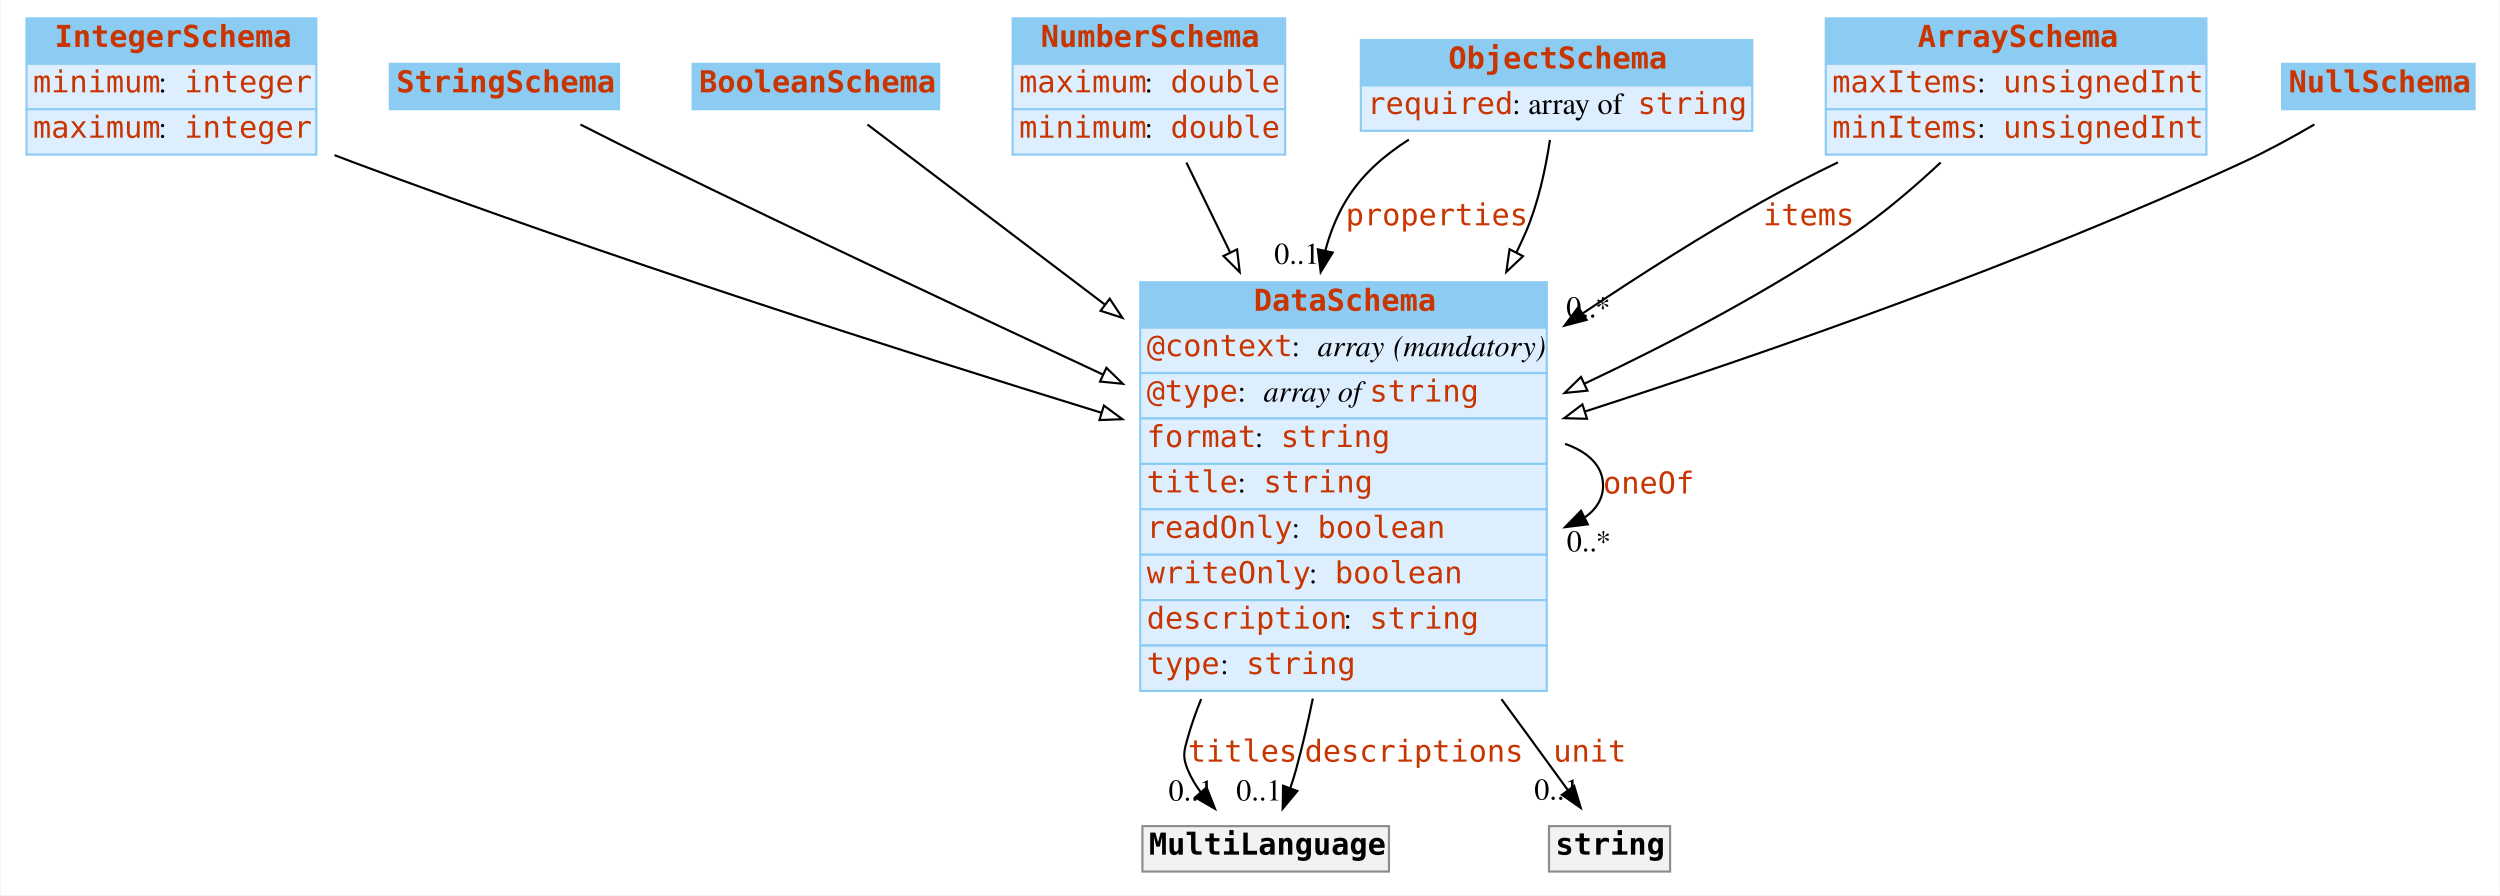
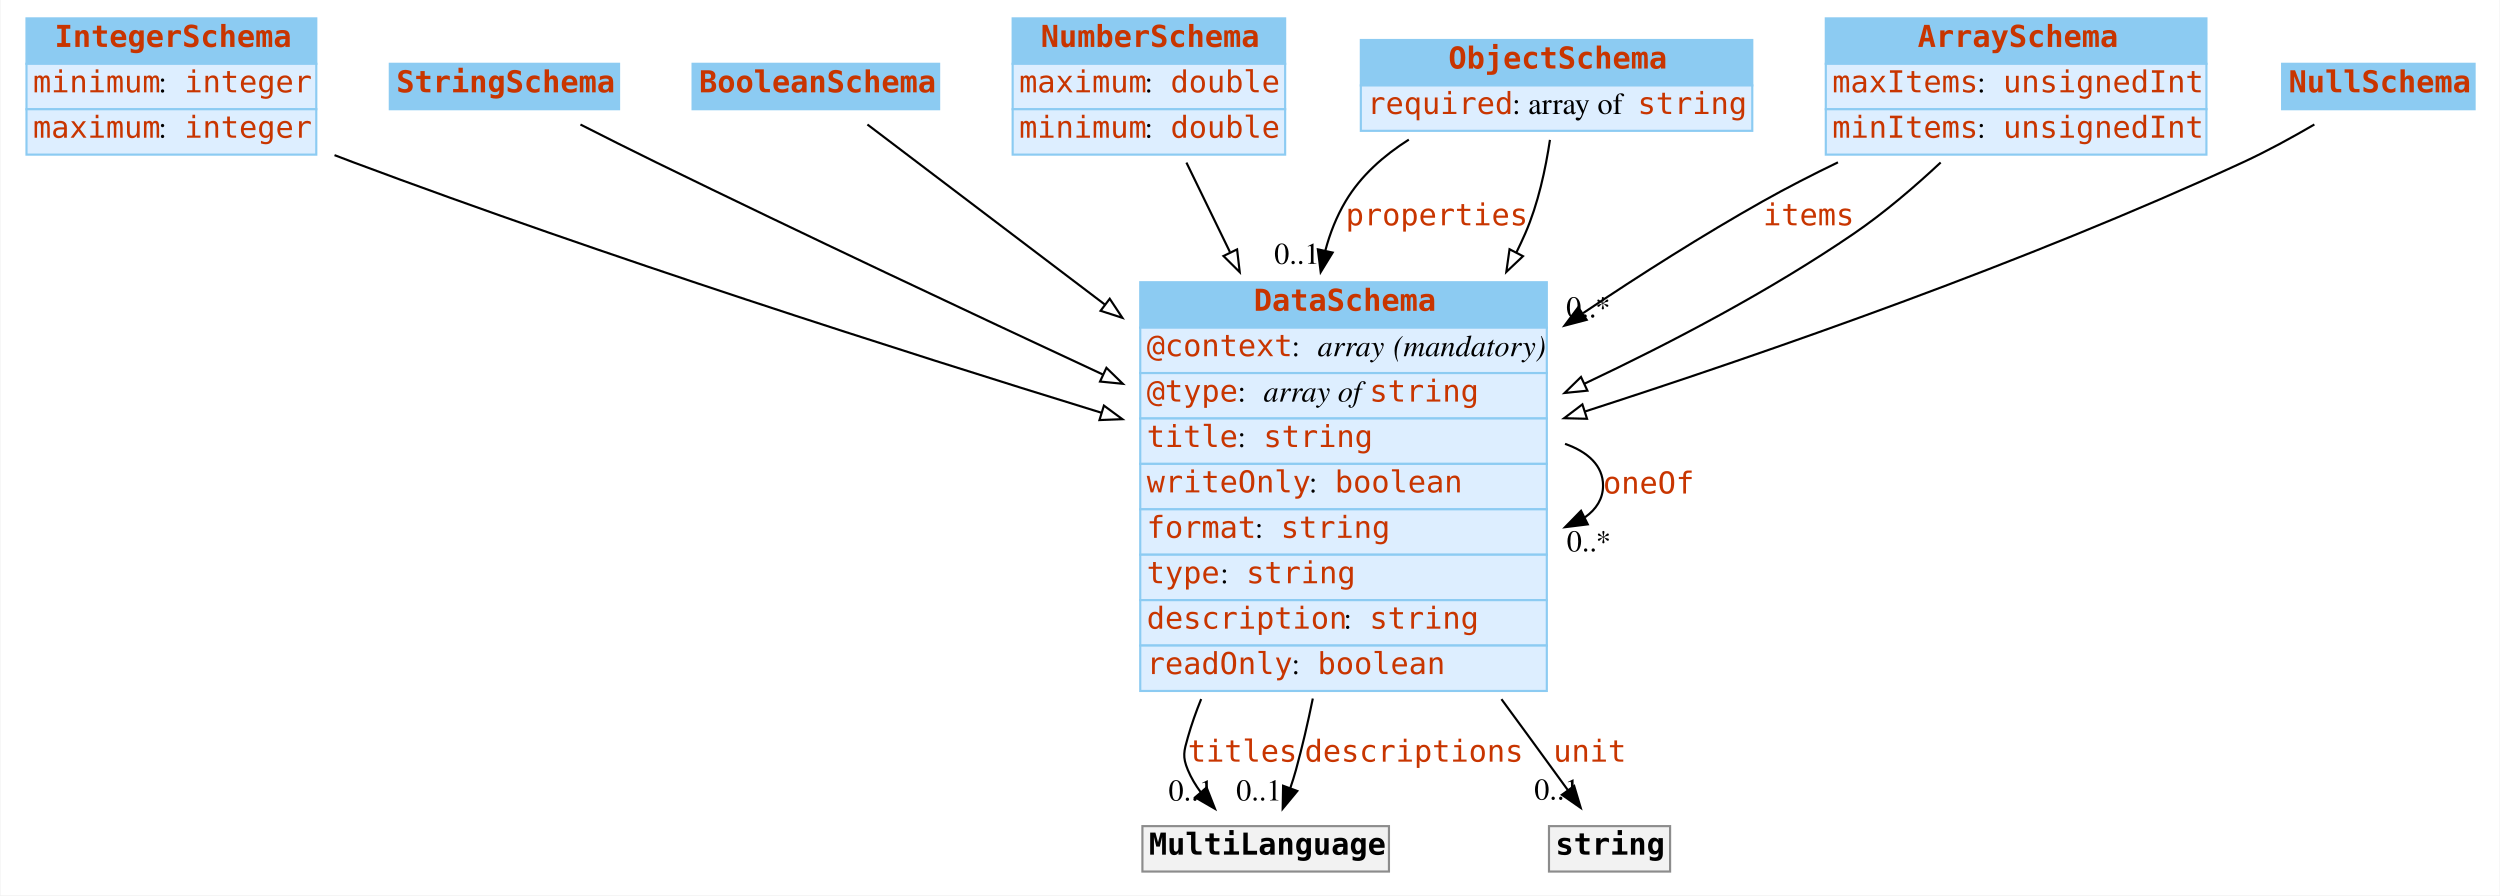
<svg xmlns="http://www.w3.org/2000/svg" width="1156pt" height="414pt" viewBox="0.00 0.00 1155.50 414.00">
  <g id="graph0" class="graph" transform="scale(1 1) rotate(0) translate(4 410)">
    <polygon fill="#ffffff" stroke="transparent" points="-4,4 -4,-410 1151.5,-410 1151.5,4 -4,4" />
    <g id="node1" class="node">
      <polygon fill="#8ccbf2" stroke="transparent" points="8,-380.5 8,-401.5 142,-401.5 142,-380.5 8,-380.5" />
      <polygon fill="none" stroke="#8ccbf2" points="8,-380.5 8,-401.5 142,-401.5 142,-380.5 8,-380.5" />
      <text text-anchor="start" x="21" y="-388.3" font-family="mono" font-weight="bold" font-size="14.00" fill="#c83500">IntegerSchema</text>
      <polygon fill="#ddeeff" stroke="transparent" points="8,-359.5 8,-380.5 142,-380.5 142,-359.5 8,-359.5" />
      <polygon fill="none" stroke="#8ccbf2" points="8,-359.5 8,-380.5 142,-380.5 142,-359.5 8,-359.5" />
      <text text-anchor="start" x="11" y="-367.3" font-family="mono" font-size="14.00" fill="#c83500">minimum</text>
      <text text-anchor="start" x="69" y="-367.3" font-family="Times,serif" font-size="14.00" fill="#000000"> : </text>
      <text text-anchor="start" x="81" y="-367.3" font-family="mono" font-size="14.00" fill="#c83500">integer</text>
      <polygon fill="#ddeeff" stroke="transparent" points="8,-338.5 8,-359.5 142,-359.5 142,-338.5 8,-338.5" />
      <polygon fill="none" stroke="#8ccbf2" points="8,-338.5 8,-359.5 142,-359.5 142,-338.5 8,-338.5" />
      <text text-anchor="start" x="11" y="-346.3" font-family="mono" font-size="14.00" fill="#c83500">maximum</text>
      <text text-anchor="start" x="69" y="-346.3" font-family="Times,serif" font-size="14.00" fill="#000000"> : </text>
      <text text-anchor="start" x="81" y="-346.3" font-family="mono" font-size="14.00" fill="#c83500">integer</text>
    </g>
    <g id="node8" class="node">
      <polygon fill="#8ccbf2" stroke="transparent" points="523,-258.5 523,-279.5 711,-279.5 711,-258.5 523,-258.5" />
      <polygon fill="none" stroke="#8ccbf2" points="523,-258.5 523,-279.5 711,-279.5 711,-258.5 523,-258.5" />
      <text text-anchor="start" x="575.5" y="-266.3" font-family="mono" font-weight="bold" font-size="14.00" fill="#c83500">DataSchema</text>
      <polygon fill="#ddeeff" stroke="transparent" points="523,-237.5 523,-258.5 711,-258.5 711,-237.5 523,-237.5" />
      <polygon fill="none" stroke="#8ccbf2" points="523,-237.5 523,-258.5 711,-258.5 711,-237.5 523,-237.5" />
      <text text-anchor="start" x="526" y="-245.3" font-family="mono" font-size="14.00" fill="#c83500">@context</text>
      <text text-anchor="start" x="593" y="-245.3" font-family="Times,serif" font-size="14.00" fill="#000000"> : </text>
      <text text-anchor="start" x="605" y="-245.3" font-family="Times,serif" font-style="italic" font-size="14.00" fill="#000000">array</text>
      <text text-anchor="start" x="636" y="-245.3" font-family="Times,serif" font-size="14.00" fill="#000000"> </text>
      <text text-anchor="start" x="640" y="-245.3" font-family="Times,serif" font-style="italic" font-size="14.00" fill="#000000">(mandatory)</text>
      <polygon fill="#ddeeff" stroke="transparent" points="523,-216.5 523,-237.5 711,-237.5 711,-216.5 523,-216.5" />
      <polygon fill="none" stroke="#8ccbf2" points="523,-216.5 523,-237.5 711,-237.5 711,-216.5 523,-216.5" />
      <text text-anchor="start" x="526" y="-224.3" font-family="mono" font-size="14.00" fill="#c83500">@type</text>
      <text text-anchor="start" x="568" y="-224.3" font-family="Times,serif" font-size="14.00" fill="#000000"> : </text>
      <text text-anchor="start" x="580" y="-224.3" font-family="Times,serif" font-style="italic" font-size="14.00" fill="#000000">array of </text>
      <text text-anchor="start" x="629" y="-224.3" font-family="mono" font-size="14.00" fill="#c83500">string</text>
      <polygon fill="#ddeeff" stroke="transparent" points="523,-195.5 523,-216.5 711,-216.5 711,-195.5 523,-195.5" />
      <polygon fill="none" stroke="#8ccbf2" points="523,-195.5 523,-216.5 711,-216.5 711,-195.5 523,-195.5" />
-       <text text-anchor="start" x="526" y="-203.3" font-family="mono" font-size="14.00" fill="#c83500">format</text>
-       <text text-anchor="start" x="576" y="-203.3" font-family="Times,serif" font-size="14.00" fill="#000000"> : </text>
-       <text text-anchor="start" x="588" y="-203.3" font-family="mono" font-size="14.00" fill="#c83500">string</text>
+       <text text-anchor="start" x="526" y="-203.3" font-family="mono" font-size="14.00" fill="#c83500">title</text>
+       <text text-anchor="start" x="568" y="-203.3" font-family="Times,serif" font-size="14.00" fill="#000000"> : </text>
+       <text text-anchor="start" x="580" y="-203.3" font-family="mono" font-size="14.00" fill="#c83500">string</text>
      <polygon fill="#ddeeff" stroke="transparent" points="523,-174.5 523,-195.5 711,-195.5 711,-174.5 523,-174.5" />
      <polygon fill="none" stroke="#8ccbf2" points="523,-174.5 523,-195.5 711,-195.5 711,-174.5 523,-174.5" />
-       <text text-anchor="start" x="526" y="-182.3" font-family="mono" font-size="14.00" fill="#c83500">title</text>
-       <text text-anchor="start" x="568" y="-182.3" font-family="Times,serif" font-size="14.00" fill="#000000"> : </text>
-       <text text-anchor="start" x="580" y="-182.3" font-family="mono" font-size="14.00" fill="#c83500">string</text>
+       <text text-anchor="start" x="526" y="-182.3" font-family="mono" font-size="14.00" fill="#c83500">writeOnly</text>
+       <text text-anchor="start" x="601" y="-182.3" font-family="Times,serif" font-size="14.00" fill="#000000"> : </text>
+       <text text-anchor="start" x="613" y="-182.3" font-family="mono" font-size="14.00" fill="#c83500">boolean</text>
      <polygon fill="#ddeeff" stroke="transparent" points="523,-153.5 523,-174.5 711,-174.5 711,-153.5 523,-153.5" />
      <polygon fill="none" stroke="#8ccbf2" points="523,-153.5 523,-174.5 711,-174.5 711,-153.5 523,-153.5" />
-       <text text-anchor="start" x="526" y="-161.3" font-family="mono" font-size="14.00" fill="#c83500">readOnly</text>
-       <text text-anchor="start" x="593" y="-161.3" font-family="Times,serif" font-size="14.00" fill="#000000"> : </text>
-       <text text-anchor="start" x="605" y="-161.3" font-family="mono" font-size="14.00" fill="#c83500">boolean</text>
+       <text text-anchor="start" x="526" y="-161.3" font-family="mono" font-size="14.00" fill="#c83500">format</text>
+       <text text-anchor="start" x="576" y="-161.3" font-family="Times,serif" font-size="14.00" fill="#000000"> : </text>
+       <text text-anchor="start" x="588" y="-161.3" font-family="mono" font-size="14.00" fill="#c83500">string</text>
      <polygon fill="#ddeeff" stroke="transparent" points="523,-132.5 523,-153.5 711,-153.5 711,-132.5 523,-132.5" />
      <polygon fill="none" stroke="#8ccbf2" points="523,-132.5 523,-153.5 711,-153.5 711,-132.5 523,-132.5" />
-       <text text-anchor="start" x="526" y="-140.3" font-family="mono" font-size="14.00" fill="#c83500">writeOnly</text>
-       <text text-anchor="start" x="601" y="-140.3" font-family="Times,serif" font-size="14.00" fill="#000000"> : </text>
-       <text text-anchor="start" x="613" y="-140.3" font-family="mono" font-size="14.00" fill="#c83500">boolean</text>
+       <text text-anchor="start" x="526" y="-140.3" font-family="mono" font-size="14.00" fill="#c83500">type</text>
+       <text text-anchor="start" x="560" y="-140.3" font-family="Times,serif" font-size="14.00" fill="#000000"> : </text>
+       <text text-anchor="start" x="572" y="-140.3" font-family="mono" font-size="14.00" fill="#c83500">string</text>
      <polygon fill="#ddeeff" stroke="transparent" points="523,-111.5 523,-132.5 711,-132.5 711,-111.5 523,-111.5" />
      <polygon fill="none" stroke="#8ccbf2" points="523,-111.5 523,-132.5 711,-132.5 711,-111.5 523,-111.5" />
      <text text-anchor="start" x="526" y="-119.3" font-family="mono" font-size="14.00" fill="#c83500">description</text>
      <text text-anchor="start" x="617" y="-119.3" font-family="Times,serif" font-size="14.00" fill="#000000"> : </text>
      <text text-anchor="start" x="629" y="-119.3" font-family="mono" font-size="14.00" fill="#c83500">string</text>
      <polygon fill="#ddeeff" stroke="transparent" points="523,-90.5 523,-111.5 711,-111.5 711,-90.5 523,-90.5" />
      <polygon fill="none" stroke="#8ccbf2" points="523,-90.5 523,-111.5 711,-111.5 711,-90.5 523,-90.5" />
-       <text text-anchor="start" x="526" y="-98.3" font-family="mono" font-size="14.00" fill="#c83500">type</text>
-       <text text-anchor="start" x="560" y="-98.3" font-family="Times,serif" font-size="14.00" fill="#000000"> : </text>
-       <text text-anchor="start" x="572" y="-98.3" font-family="mono" font-size="14.00" fill="#c83500">string</text>
+       <text text-anchor="start" x="526" y="-98.3" font-family="mono" font-size="14.00" fill="#c83500">readOnly</text>
+       <text text-anchor="start" x="593" y="-98.3" font-family="Times,serif" font-size="14.00" fill="#000000"> : </text>
+       <text text-anchor="start" x="605" y="-98.3" font-family="mono" font-size="14.00" fill="#c83500">boolean</text>
    </g>
-     <g id="edge8" class="edge">
+     <g id="edge7" class="edge">
      <path fill="none" stroke="#000000" d="M150.436,-338.265C153.32,-337.146 156.182,-336.053 159,-335 275.723,-291.374 411.699,-247.894 504.991,-219.165" />
      <polygon fill="#ffffff" stroke="#000000" points="506.202,-222.454 514.732,-216.171 504.145,-215.763 506.202,-222.454" />
    </g>
    <g id="node2" class="node">
      <polygon fill="#8ccbf2" stroke="transparent" points="176,-359.5 176,-380.5 282,-380.5 282,-359.5 176,-359.5" />
      <polygon fill="none" stroke="#8ccbf2" points="176,-359.5 176,-380.5 282,-380.5 282,-359.5 176,-359.5" />
      <text text-anchor="start" x="179" y="-367.3" font-family="mono" font-weight="bold" font-size="14.00" fill="#c83500">StringSchema</text>
    </g>
    <g id="edge13" class="edge">
      <path fill="none" stroke="#000000" d="M264.149,-352.416C275.262,-346.768 287.613,-340.562 299,-335 367.301,-301.635 444.45,-265.332 505.653,-236.855" />
      <polygon fill="#ffffff" stroke="#000000" points="507.357,-239.923 514.949,-232.533 504.406,-233.576 507.357,-239.923" />
    </g>
    <g id="node3" class="node">
      <polygon fill="#8ccbf2" stroke="transparent" points="316,-359.5 316,-380.5 430,-380.5 430,-359.5 316,-359.5" />
      <polygon fill="none" stroke="#8ccbf2" points="316,-359.5 316,-380.5 430,-380.5 430,-359.5 316,-359.5" />
      <text text-anchor="start" x="319" y="-367.3" font-family="mono" font-weight="bold" font-size="14.00" fill="#c83500">BooleanSchema</text>
    </g>
-     <g id="edge10" class="edge">
+     <g id="edge11" class="edge">
      <path fill="none" stroke="#000000" d="M396.84,-352.425C422.584,-332.905 465.448,-300.406 506.548,-269.245" />
      <polygon fill="#ffffff" stroke="#000000" points="508.885,-271.865 514.739,-263.034 504.655,-266.287 508.885,-271.865" />
    </g>
    <g id="node4" class="node">
      <polygon fill="#8ccbf2" stroke="transparent" points="464,-380.5 464,-401.5 590,-401.5 590,-380.5 464,-380.5" />
      <polygon fill="none" stroke="#8ccbf2" points="464,-380.5 464,-401.5 590,-401.5 590,-380.5 464,-380.5" />
      <text text-anchor="start" x="477" y="-388.3" font-family="mono" font-weight="bold" font-size="14.00" fill="#c83500">NumberSchema</text>
      <polygon fill="#ddeeff" stroke="transparent" points="464,-359.5 464,-380.5 590,-380.5 590,-359.5 464,-359.5" />
      <polygon fill="none" stroke="#8ccbf2" points="464,-359.5 464,-380.5 590,-380.5 590,-359.5 464,-359.5" />
      <text text-anchor="start" x="467" y="-367.3" font-family="mono" font-size="14.00" fill="#c83500">maximum</text>
      <text text-anchor="start" x="525" y="-367.3" font-family="Times,serif" font-size="14.00" fill="#000000"> : </text>
      <text text-anchor="start" x="537" y="-367.3" font-family="mono" font-size="14.00" fill="#c83500">double</text>
      <polygon fill="#ddeeff" stroke="transparent" points="464,-338.5 464,-359.5 590,-359.5 590,-338.5 464,-338.5" />
      <polygon fill="none" stroke="#8ccbf2" points="464,-338.5 464,-359.5 590,-359.5 590,-338.5 464,-338.5" />
      <text text-anchor="start" x="467" y="-346.3" font-family="mono" font-size="14.00" fill="#c83500">minimum</text>
      <text text-anchor="start" x="525" y="-346.3" font-family="Times,serif" font-size="14.00" fill="#000000"> : </text>
      <text text-anchor="start" x="537" y="-346.3" font-family="mono" font-size="14.00" fill="#c83500">double</text>
    </g>
-     <g id="edge12" class="edge">
+     <g id="edge10" class="edge">
      <path fill="none" stroke="#000000" d="M544.353,-334.83C550.275,-322.657 557.24,-308.34 564.472,-293.474" />
      <polygon fill="#ffffff" stroke="#000000" points="567.775,-294.685 569.003,-284.161 561.481,-291.622 567.775,-294.685" />
    </g>
    <g id="node5" class="node">
      <polygon fill="#8ccbf2" stroke="transparent" points="625,-370.5 625,-391.5 806,-391.5 806,-370.5 625,-370.5" />
      <polygon fill="none" stroke="#8ccbf2" points="625,-370.5 625,-391.5 806,-391.5 806,-370.5 625,-370.5" />
      <text text-anchor="start" x="665.5" y="-378.3" font-family="mono" font-weight="bold" font-size="14.00" fill="#c83500">ObjectSchema</text>
      <polygon fill="#ddeeff" stroke="transparent" points="625,-349.5 625,-370.5 806,-370.5 806,-349.5 625,-349.5" />
      <polygon fill="none" stroke="#8ccbf2" points="625,-349.5 625,-370.5 806,-370.5 806,-349.5 625,-349.5" />
      <text text-anchor="start" x="628" y="-357.3" font-family="mono" font-size="14.00" fill="#c83500">required</text>
      <text text-anchor="start" x="695" y="-357.3" font-family="Times,serif" font-size="14.00" fill="#000000"> : array of </text>
      <text text-anchor="start" x="753" y="-357.3" font-family="mono" font-size="14.00" fill="#c83500">string</text>
    </g>
    <g id="edge1" class="edge">
      <path fill="none" stroke="#000000" d="M647.192,-345.442C635.56,-338.071 624.987,-328.731 618,-317 613.764,-309.888 610.708,-302.153 608.582,-294.114" />
      <polygon fill="#000000" stroke="#000000" points="611.969,-293.213 606.435,-284.178 605.127,-294.692 611.969,-293.213" />
      <text text-anchor="start" x="618" y="-305.8" font-family="mono" font-size="14.00" fill="#c83500">properties</text>
      <text text-anchor="middle" x="595.435" y="-287.978" font-family="Times,serif" font-size="14.00" fill="#000000">0..1</text>
    </g>
-     <g id="edge7" class="edge">
+     <g id="edge9" class="edge">
      <path fill="none" stroke="#000000" d="M712.444,-345.316C710.46,-332.021 706.994,-315.674 701,-302 699.739,-299.124 698.399,-296.249 696.991,-293.382" />
      <polygon fill="#ffffff" stroke="#000000" points="699.976,-291.535 692.273,-284.261 693.758,-294.751 699.976,-291.535" />
    </g>
    <g id="node6" class="node">
      <polygon fill="#8ccbf2" stroke="transparent" points="840,-380.5 840,-401.5 1016,-401.5 1016,-380.5 840,-380.5" />
      <polygon fill="none" stroke="#8ccbf2" points="840,-380.5 840,-401.5 1016,-401.5 1016,-380.5 840,-380.5" />
      <text text-anchor="start" x="882.5" y="-388.3" font-family="mono" font-weight="bold" font-size="14.00" fill="#c83500">ArraySchema</text>
      <polygon fill="#ddeeff" stroke="transparent" points="840,-359.5 840,-380.5 1016,-380.5 1016,-359.5 840,-359.5" />
      <polygon fill="none" stroke="#8ccbf2" points="840,-359.5 840,-380.5 1016,-380.5 1016,-359.5 840,-359.5" />
      <text text-anchor="start" x="843" y="-367.3" font-family="mono" font-size="14.00" fill="#c83500">maxItems</text>
      <text text-anchor="start" x="910" y="-367.3" font-family="Times,serif" font-size="14.00" fill="#000000"> : </text>
      <text text-anchor="start" x="922" y="-367.3" font-family="mono" font-size="14.00" fill="#c83500">unsignedInt</text>
      <polygon fill="#ddeeff" stroke="transparent" points="840,-338.5 840,-359.5 1016,-359.5 1016,-338.5 840,-338.5" />
      <polygon fill="none" stroke="#8ccbf2" points="840,-338.5 840,-359.5 1016,-359.5 1016,-338.5 840,-338.5" />
      <text text-anchor="start" x="843" y="-346.3" font-family="mono" font-size="14.00" fill="#c83500">minItems</text>
      <text text-anchor="start" x="910" y="-346.3" font-family="Times,serif" font-size="14.00" fill="#000000"> : </text>
      <text text-anchor="start" x="922" y="-346.3" font-family="mono" font-size="14.00" fill="#c83500">unsignedInt</text>
    </g>
    <g id="edge2" class="edge">
      <path fill="none" stroke="#000000" d="M845.622,-334.938C833.843,-329.247 822,-323.186 811,-317 783.318,-301.433 754.482,-283.134 727.769,-265.216" />
      <polygon fill="#000000" stroke="#000000" points="729.422,-262.109 719.175,-259.416 725.506,-267.911 729.422,-262.109" />
      <text text-anchor="start" x="811" y="-305.8" font-family="mono" font-size="14.00" fill="#c83500">items</text>
      <text text-anchor="middle" x="730.175" y="-263.216" font-family="Times,serif" font-size="14.00" fill="#000000">0..*</text>
    </g>
-     <g id="edge9" class="edge">
+     <g id="edge8" class="edge">
      <path fill="none" stroke="#000000" d="M893.111,-334.865C881.02,-323.57 866.978,-311.55 853,-302 814.417,-275.641 768.999,-251.75 728.363,-232.562" />
      <polygon fill="#ffffff" stroke="#000000" points="729.772,-229.357 719.231,-228.291 726.806,-235.698 729.772,-229.357" />
    </g>
    <g id="node7" class="node">
      <polygon fill="#8ccbf2" stroke="transparent" points="1051,-359.5 1051,-380.5 1140,-380.5 1140,-359.5 1051,-359.5" />
      <polygon fill="none" stroke="#8ccbf2" points="1051,-359.5 1051,-380.5 1140,-380.5 1140,-359.5 1051,-359.5" />
      <text text-anchor="start" x="1054" y="-367.3" font-family="mono" font-weight="bold" font-size="14.00" fill="#c83500">NullSchema</text>
    </g>
-     <g id="edge11" class="edge">
+     <g id="edge12" class="edge">
      <path fill="none" stroke="#000000" d="M1065.913,-352.446C1055.708,-346.491 1044.036,-340.095 1033,-335 932.698,-288.694 813.66,-247.194 728.673,-219.736" />
      <polygon fill="#ffffff" stroke="#000000" points="729.593,-216.356 719.002,-216.625 727.449,-223.019 729.593,-216.356" />
    </g>
-     <g id="edge6" class="edge">
+     <g id="edge3" class="edge">
      <path fill="none" stroke="#000000" d="M719.418,-204.764C730.134,-201.003 737,-194.582 737,-185.5 737,-179.398 733.9,-174.497 728.616,-170.797" />
      <polygon fill="#000000" stroke="#000000" points="729.932,-167.543 719.418,-166.236 726.822,-173.814 729.932,-167.543" />
      <text text-anchor="start" x="737" y="-181.8" font-family="mono" font-size="14.00" fill="#c83500">oneOf</text>
      <text text-anchor="middle" x="730.418" y="-155.036" font-family="Times,serif" font-size="14.00" fill="#000000">0..*</text>
    </g>
    <g id="node9" class="node">
      <polygon fill="#f2f2f2" stroke="transparent" points="524,-7 524,-28 638,-28 638,-7 524,-7" />
      <polygon fill="none" stroke="#8c8c8c" points="524,-7 524,-28 638,-28 638,-7 524,-7" />
      <text text-anchor="start" x="527" y="-14.8" font-family="mono" font-weight="bold" font-size="14.00" fill="#000000">MultiLanguage</text>
    </g>
-     <g id="edge3" class="edge">
+     <g id="edge4" class="edge">
      <path fill="none" stroke="#000000" d="M551.168,-86.761C548.778,-80.887 546.689,-74.947 545,-69 543.178,-62.587 542.449,-60.159 545,-54 546.517,-50.338 548.607,-46.854 551.023,-43.599" />
      <polygon fill="#000000" stroke="#000000" points="553.688,-45.868 557.559,-36.005 548.383,-41.301 553.688,-45.868" />
      <text text-anchor="start" x="545" y="-57.8" font-family="mono" font-size="14.00" fill="#c83500">titles</text>
      <text text-anchor="middle" x="546.559" y="-39.805" font-family="Times,serif" font-size="14.00" fill="#000000">0..1</text>
    </g>
    <g id="edge5" class="edge">
      <path fill="none" stroke="#000000" d="M602.792,-86.999C600.506,-75.796 597.915,-64.602 595,-54 594.233,-51.212 593.328,-48.341 592.351,-45.495" />
      <polygon fill="#000000" stroke="#000000" points="595.616,-44.232 588.861,-36.069 589.052,-46.663 595.616,-44.232" />
      <text text-anchor="start" x="599" y="-57.8" font-family="mono" font-size="14.00" fill="#c83500">descriptions</text>
      <text text-anchor="middle" x="577.861" y="-39.869" font-family="Times,serif" font-size="14.00" fill="#000000">0..1</text>
    </g>
    <g id="node10" class="node">
      <polygon fill="#f2f2f2" stroke="transparent" points="712,-7 712,-28 768,-28 768,-7 712,-7" />
      <polygon fill="none" stroke="#8c8c8c" points="712,-7 712,-28 768,-28 768,-7 712,-7" />
      <text text-anchor="start" x="715" y="-14.8" font-family="mono" font-weight="bold" font-size="14.00" fill="#000000">string</text>
    </g>
-     <g id="edge4" class="edge">
+     <g id="edge6" class="edge">
      <path fill="none" stroke="#000000" d="M690.015,-86.709C694.414,-80.72 698.769,-74.782 703,-69 708.788,-61.091 715.057,-52.471 720.76,-44.607" />
      <polygon fill="#000000" stroke="#000000" points="723.645,-46.591 726.678,-36.44 717.977,-42.484 723.645,-46.591" />
      <text text-anchor="start" x="714" y="-57.8" font-family="mono" font-size="14.00" fill="#c83500">unit</text>
      <text text-anchor="middle" x="715.678" y="-40.239" font-family="Times,serif" font-size="14.00" fill="#000000">0..1</text>
    </g>
  </g>
</svg>
